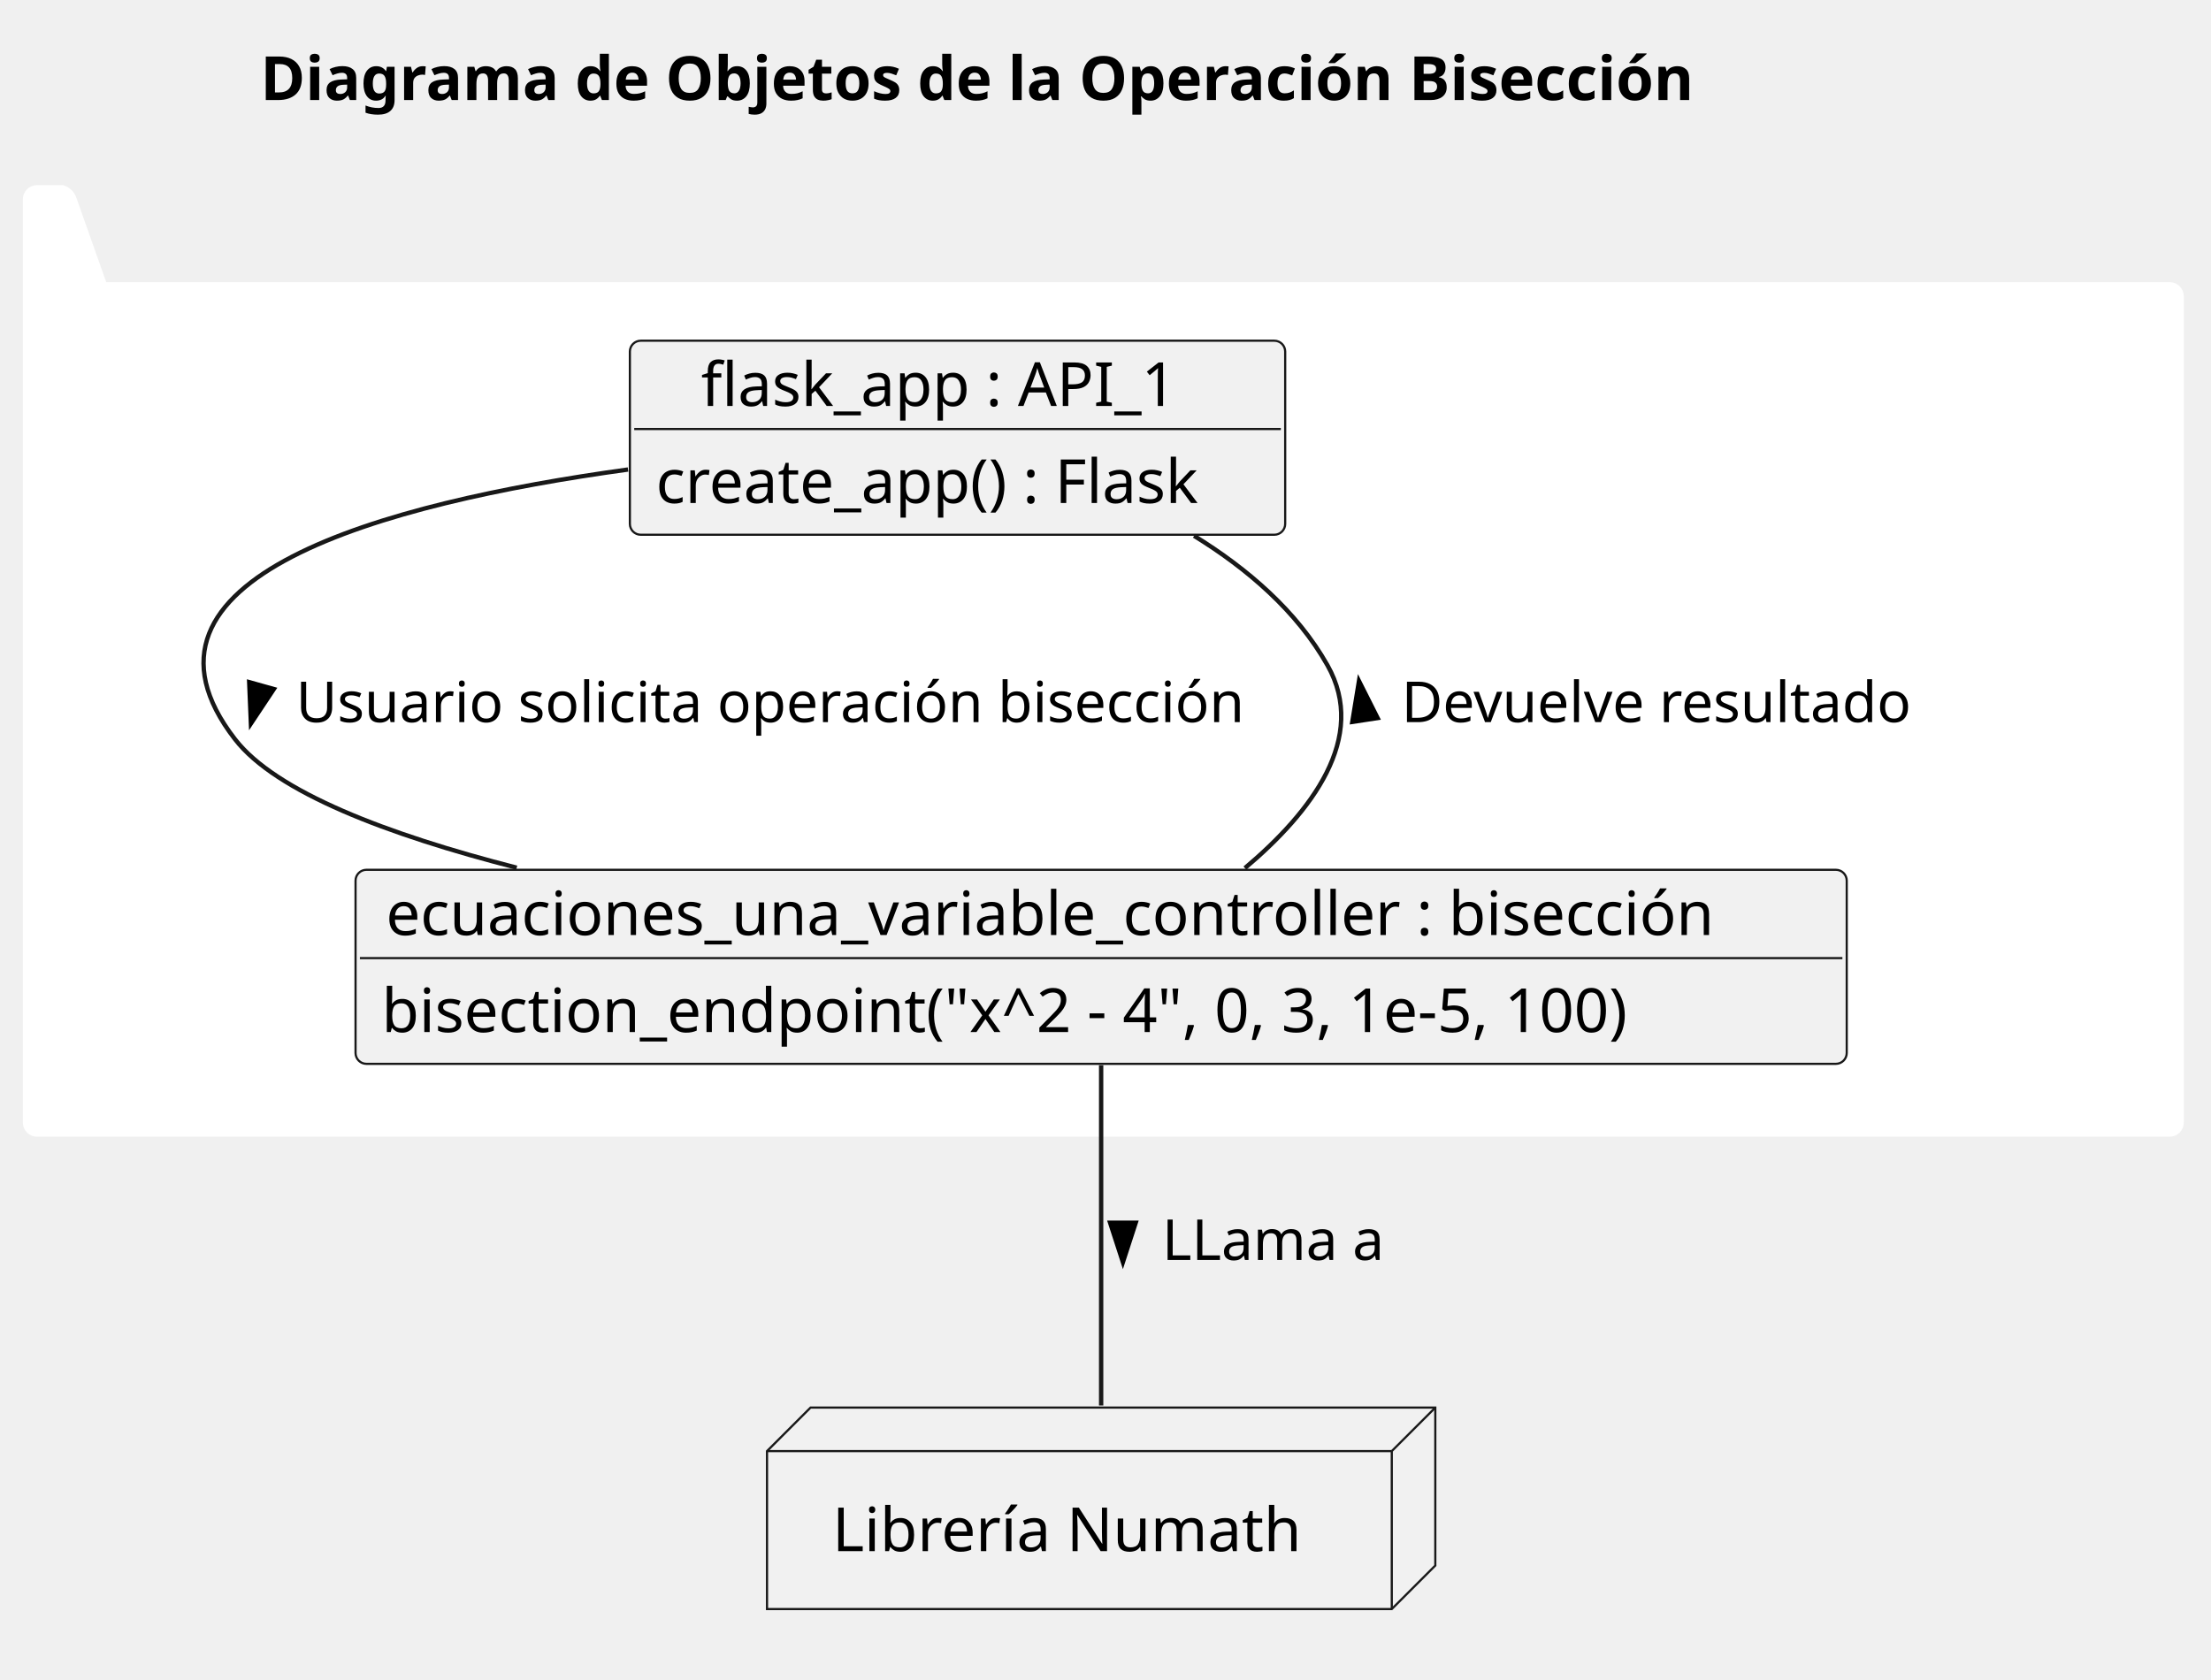
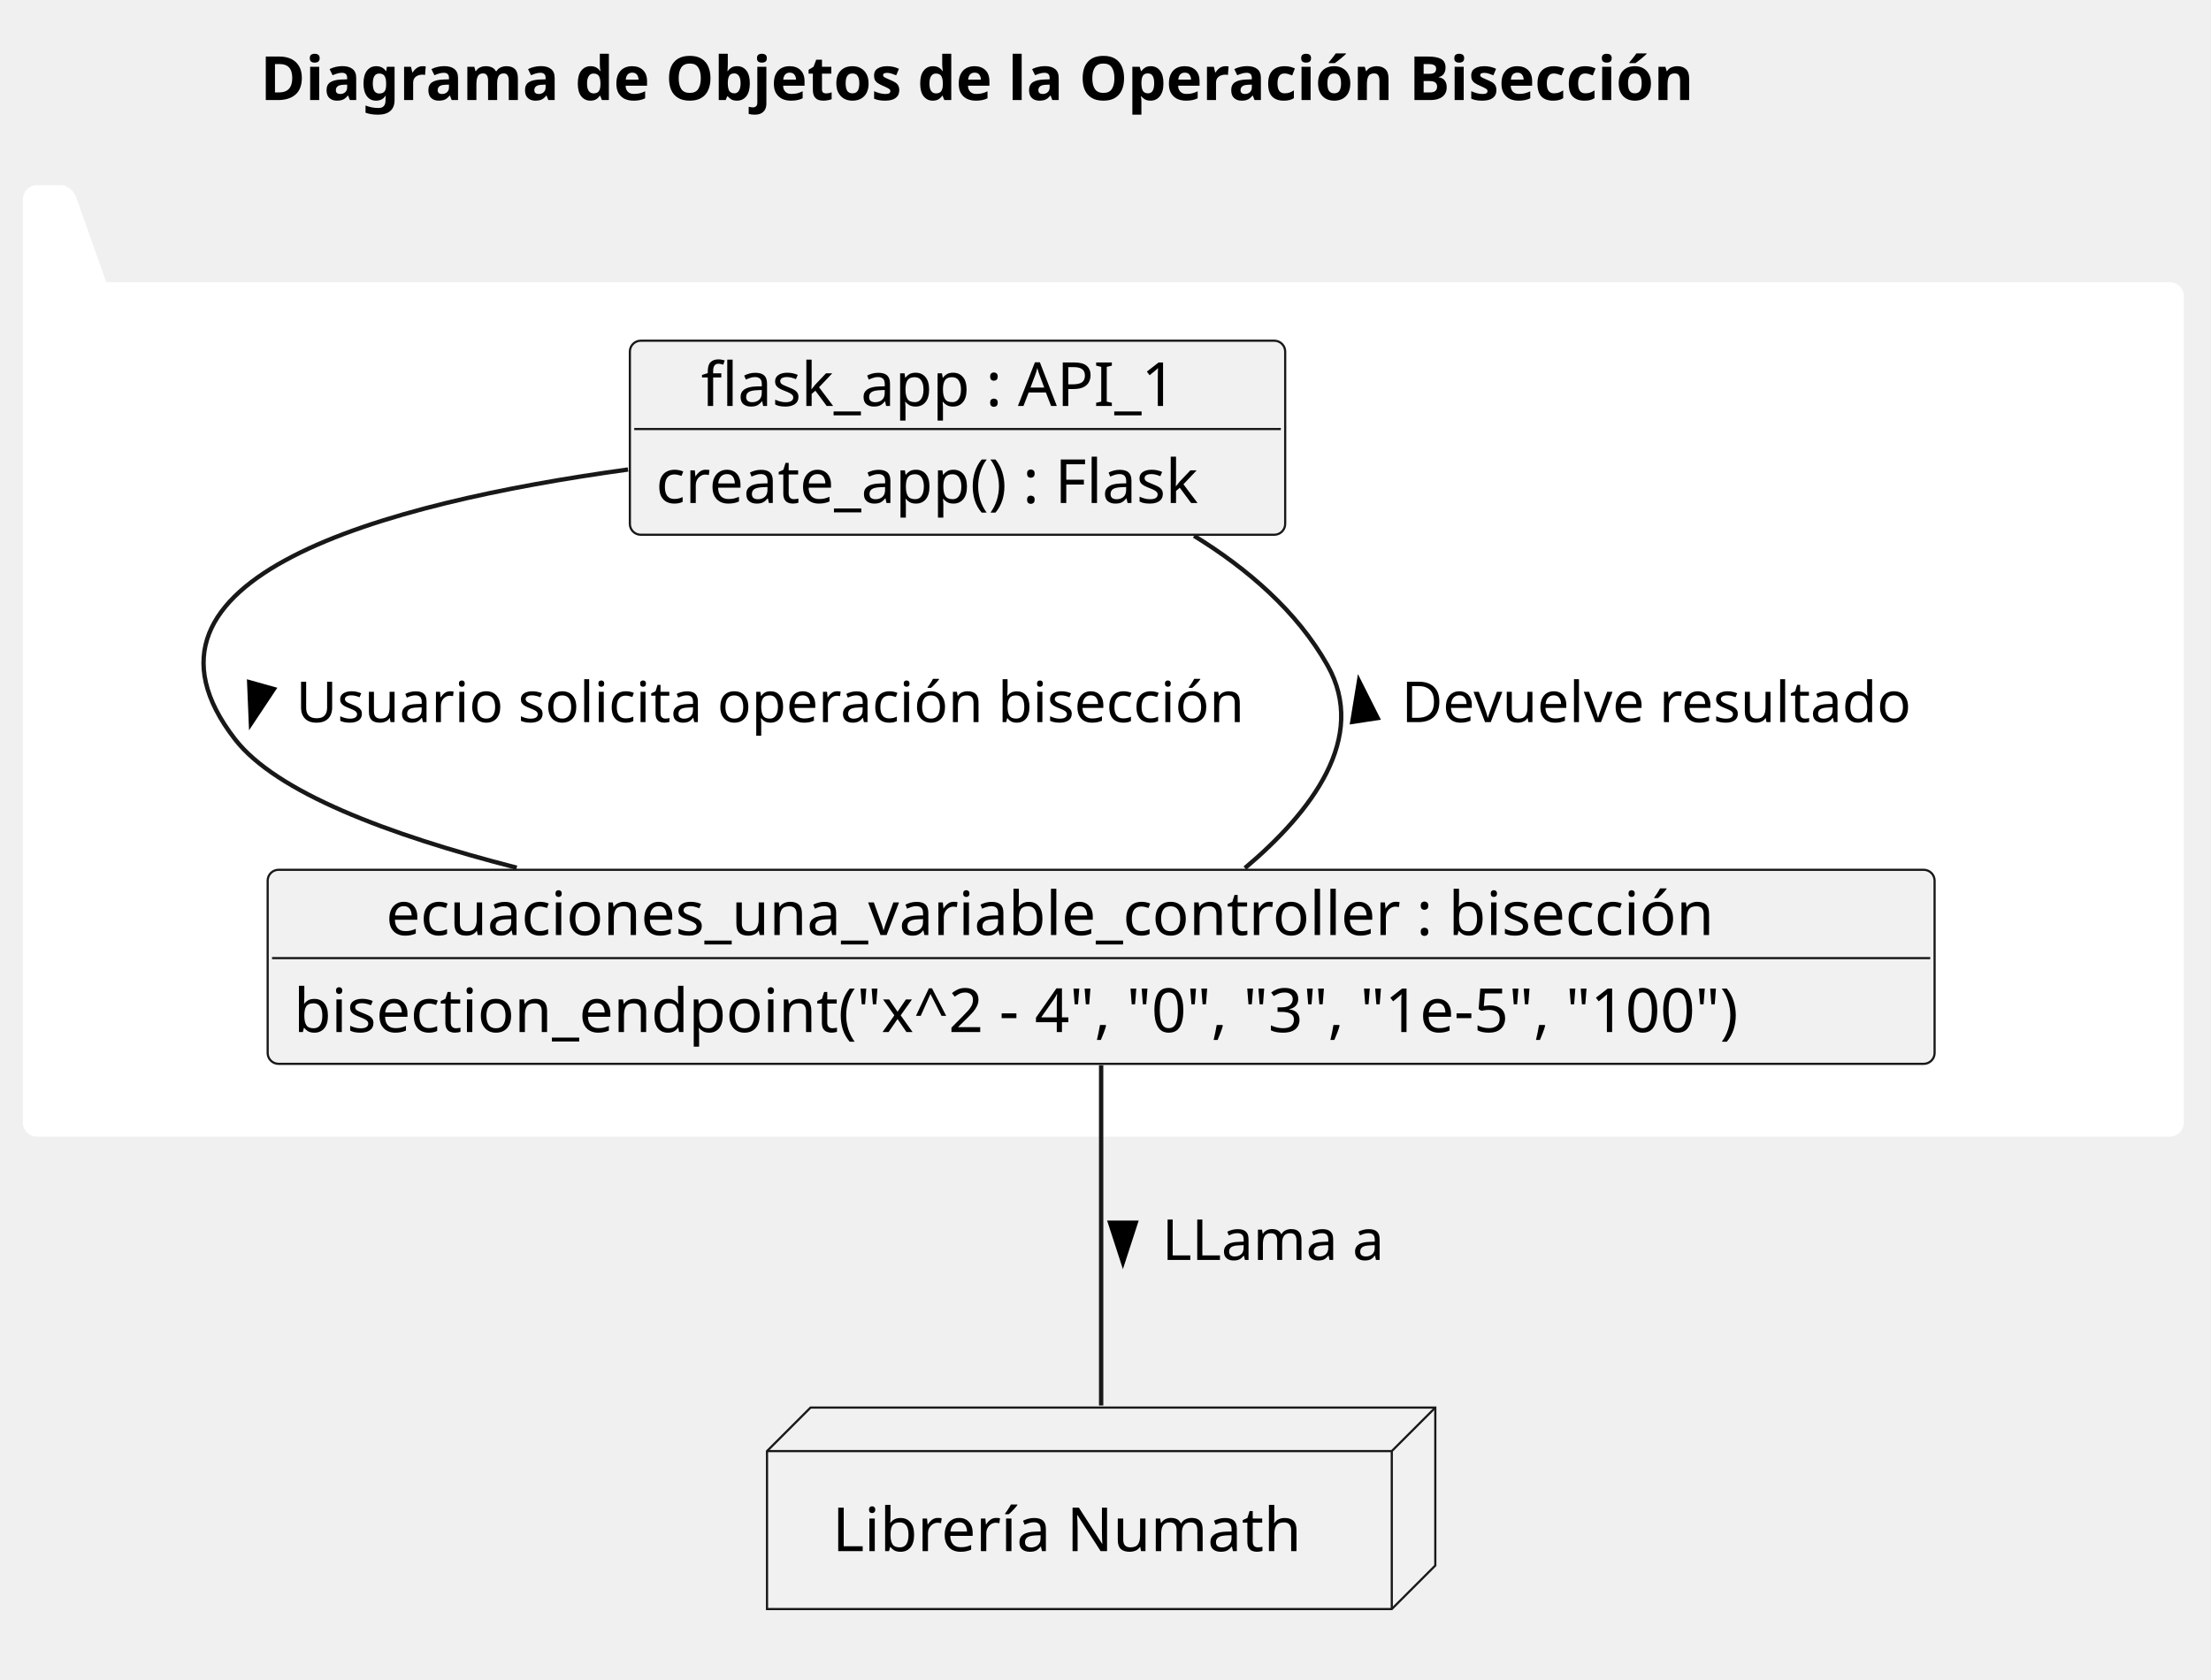
<svg xmlns="http://www.w3.org/2000/svg" contentStyleType="text/css" data-diagram-type="CLASS" height="386px" preserveAspectRatio="none" style="width:508px;height:386px;background:#FFFFFF;" version="1.1" viewBox="0 0 508 386" width="508px" zoomAndPan="magnify">
  <defs />
  <g>
    <g class="title" data-source-line="4">
      <text fill="#000000" font-family="sans-serif" font-size="14" font-weight="bold" lengthAdjust="spacing" textLength="374.391" x="59.805" y="22.995">Diagrama de Objetos de la Operación Bisección</text>
    </g>
    <g class="cluster" data-entity=" " data-source-line="6" data-uid="ent0002" id="cluster_ ">
      <path d="M8.5,43.297 L14.374,43.297 A3.75,3.75 0 0 1 16.874,45.797 L23.874,65.594 L498.5,65.594 A2.5,2.5 0 0 1 501,68.094 L501,257.977 A2.5,2.5 0 0 1 498.5,260.477 L8.5,260.477 A2.5,2.5 0 0 1 6,257.977 L6,45.797 A2.5,2.5 0 0 1 8.5,43.297" fill="#FFFFFF" style="stroke:#FFFFFF;stroke-width:1.5;" />
      <line style="stroke:#FFFFFF;stroke-width:1.5;" x1="6" x2="23.874" y1="65.594" y2="65.594" />
      <text fill="#000000" font-family="sans-serif" font-size="14" font-weight="bold" lengthAdjust="spacing" textLength="4.874" x="10" y="58.292"> </text>
    </g>
    <g class="entity" data-entity="flask_app" data-source-line="7" data-uid="ent0003" id="entity_flask_app">
      <rect fill="#F1F1F1" height="44.594" rx="2.5" ry="2.5" style="stroke:#181818;stroke-width:0.5;" width="150.565" x="144.72" y="78.297" />
      <text fill="#000000" font-family="sans-serif" font-size="14" lengthAdjust="spacing" textLength="117.824" x="161.09" y="93.292">flask_app : API_1</text>
      <line style="stroke:#181818;stroke-width:0.5;" x1="145.72" x2="294.284" y1="98.594" y2="98.594" />
      <text fill="#000000" font-family="sans-serif" font-size="14" lengthAdjust="spacing" textLength="138.565" x="150.72" y="115.589">create_app() : Flask</text>
    </g>
    <g class="entity" data-entity="operaciones" data-source-line="11" data-uid="ent0004" id="entity_operaciones">
-       <rect fill="#F1F1F1" height="44.594" rx="2.5" ry="2.5" style="stroke:#181818;stroke-width:0.5;" width="342.617" x="81.69" y="199.887" />
-       <text fill="#000000" font-family="sans-serif" font-size="14" lengthAdjust="spacing" textLength="328.617" x="88.69" y="214.882">ecuaciones_una_variable_controller : bisección</text>
-       <line style="stroke:#181818;stroke-width:0.5;" x1="82.69" x2="423.307" y1="220.184" y2="220.184" />
-       <text fill="#000000" font-family="sans-serif" font-size="14" lengthAdjust="spacing" textLength="319.478" x="87.69" y="237.179">bisection_endpoint("x^2 - 4", 0, 3, 1e-5, 100)</text>
+       <rect fill="#F1F1F1" height="44.594" rx="2.5" ry="2.5" style="stroke:#181818;stroke-width:0.5;" width="382.993" x="61.5" y="199.887" />
+       <text fill="#000000" font-family="sans-serif" font-size="14" lengthAdjust="spacing" textLength="328.617" x="88.688" y="214.882">ecuaciones_una_variable_controller : bisección</text>
+       <line style="stroke:#181818;stroke-width:0.5;" x1="62.5" x2="443.493" y1="220.184" y2="220.184" />
+       <text fill="#000000" font-family="sans-serif" font-size="14" lengthAdjust="spacing" textLength="370.993" x="67.5" y="237.179">bisection_endpoint("x^2 - 4", "0", "3", "1e-5", "100")</text>
    </g>
    <g class="entity" data-entity="PyLibrary" data-source-line="16" data-uid="ent0005" id="entity_PyLibrary">
      <polygon fill="#F1F1F1" points="176.23,333.477,186.23,323.477,329.775,323.477,329.775,359.774,319.775,369.774,176.23,369.774,176.23,333.477" style="stroke:#181818;stroke-width:0.5;" />
      <line style="stroke:#181818;stroke-width:0.5;" x1="319.775" x2="329.775" y1="333.477" y2="323.477" />
      <line style="stroke:#181818;stroke-width:0.5;" x1="176.23" x2="319.775" y1="333.477" y2="333.477" />
      <line style="stroke:#181818;stroke-width:0.5;" x1="319.775" x2="319.775" y1="333.477" y2="369.774" />
      <text fill="#000000" font-family="sans-serif" font-size="14" lengthAdjust="spacing" textLength="113.545" x="191.23" y="356.472">Librería Numath</text>
    </g>
    <g class="link" data-entity-1="flask_app" data-entity-2="operaciones" data-source-line="19" data-uid="lnk6" id="link_flask_app_operaciones">
      <path codeLine="19" d="M144.3,107.897 C87.9,115.667 25.22,132.757 54,169.887 C63.4,182.017 88.94,191.777 118.72,199.407" fill="none" id="flask_app-operaciones" style="stroke:#181818;stroke-width:1;" />
      <polygon fill="#000000" points="57.654,166.269,62.919,158.349,57.259,156.766,57.654,166.269" style="stroke:#000000;stroke-width:1;" />
      <text fill="#000000" font-family="sans-serif" font-size="13" lengthAdjust="spacing" textLength="232.775" x="68" y="165.954">Usuario solicita operación bisección</text>
    </g>
    <g class="link" data-entity-1="operaciones" data-entity-2="flask_app" data-source-line="21" data-uid="lnk8" id="link_operaciones_flask_app">
      <path codeLine="21" d="M286.03,199.497 C301.38,186.577 314.38,169.497 305,152.887 C297.97,140.427 286.56,130.657 274.35,123.137" fill="none" id="operaciones-flask_app" style="stroke:#181818;stroke-width:1;" />
      <polygon fill="#000000" points="312.244,156.511,310.707,165.896,316.517,165.007,312.244,156.511" style="stroke:#000000;stroke-width:1;" />
      <text fill="#000000" font-family="sans-serif" font-size="13" lengthAdjust="spacing" textLength="126.61" x="322" y="165.954">Devuelve resultado</text>
    </g>
    <g class="link" data-entity-1="operaciones" data-entity-2="PyLibrary" data-source-line="20" data-uid="lnk7" id="link_operaciones_PyLibrary">
      <path codeLine="20" d="M253,244.797 C253,266.757 253,300.657 253,322.987" fill="none" id="operaciones-PyLibrary" style="stroke:#181818;stroke-width:1;" />
      <polygon fill="#000000" points="258,290.043,260.939,280.998,255.061,280.998,258,290.043" style="stroke:#000000;stroke-width:1;" />
      <text fill="#000000" font-family="sans-serif" font-size="13" lengthAdjust="spacing" textLength="55.18" x="267" y="289.544">LLama a</text>
    </g>
  </g>
</svg>
